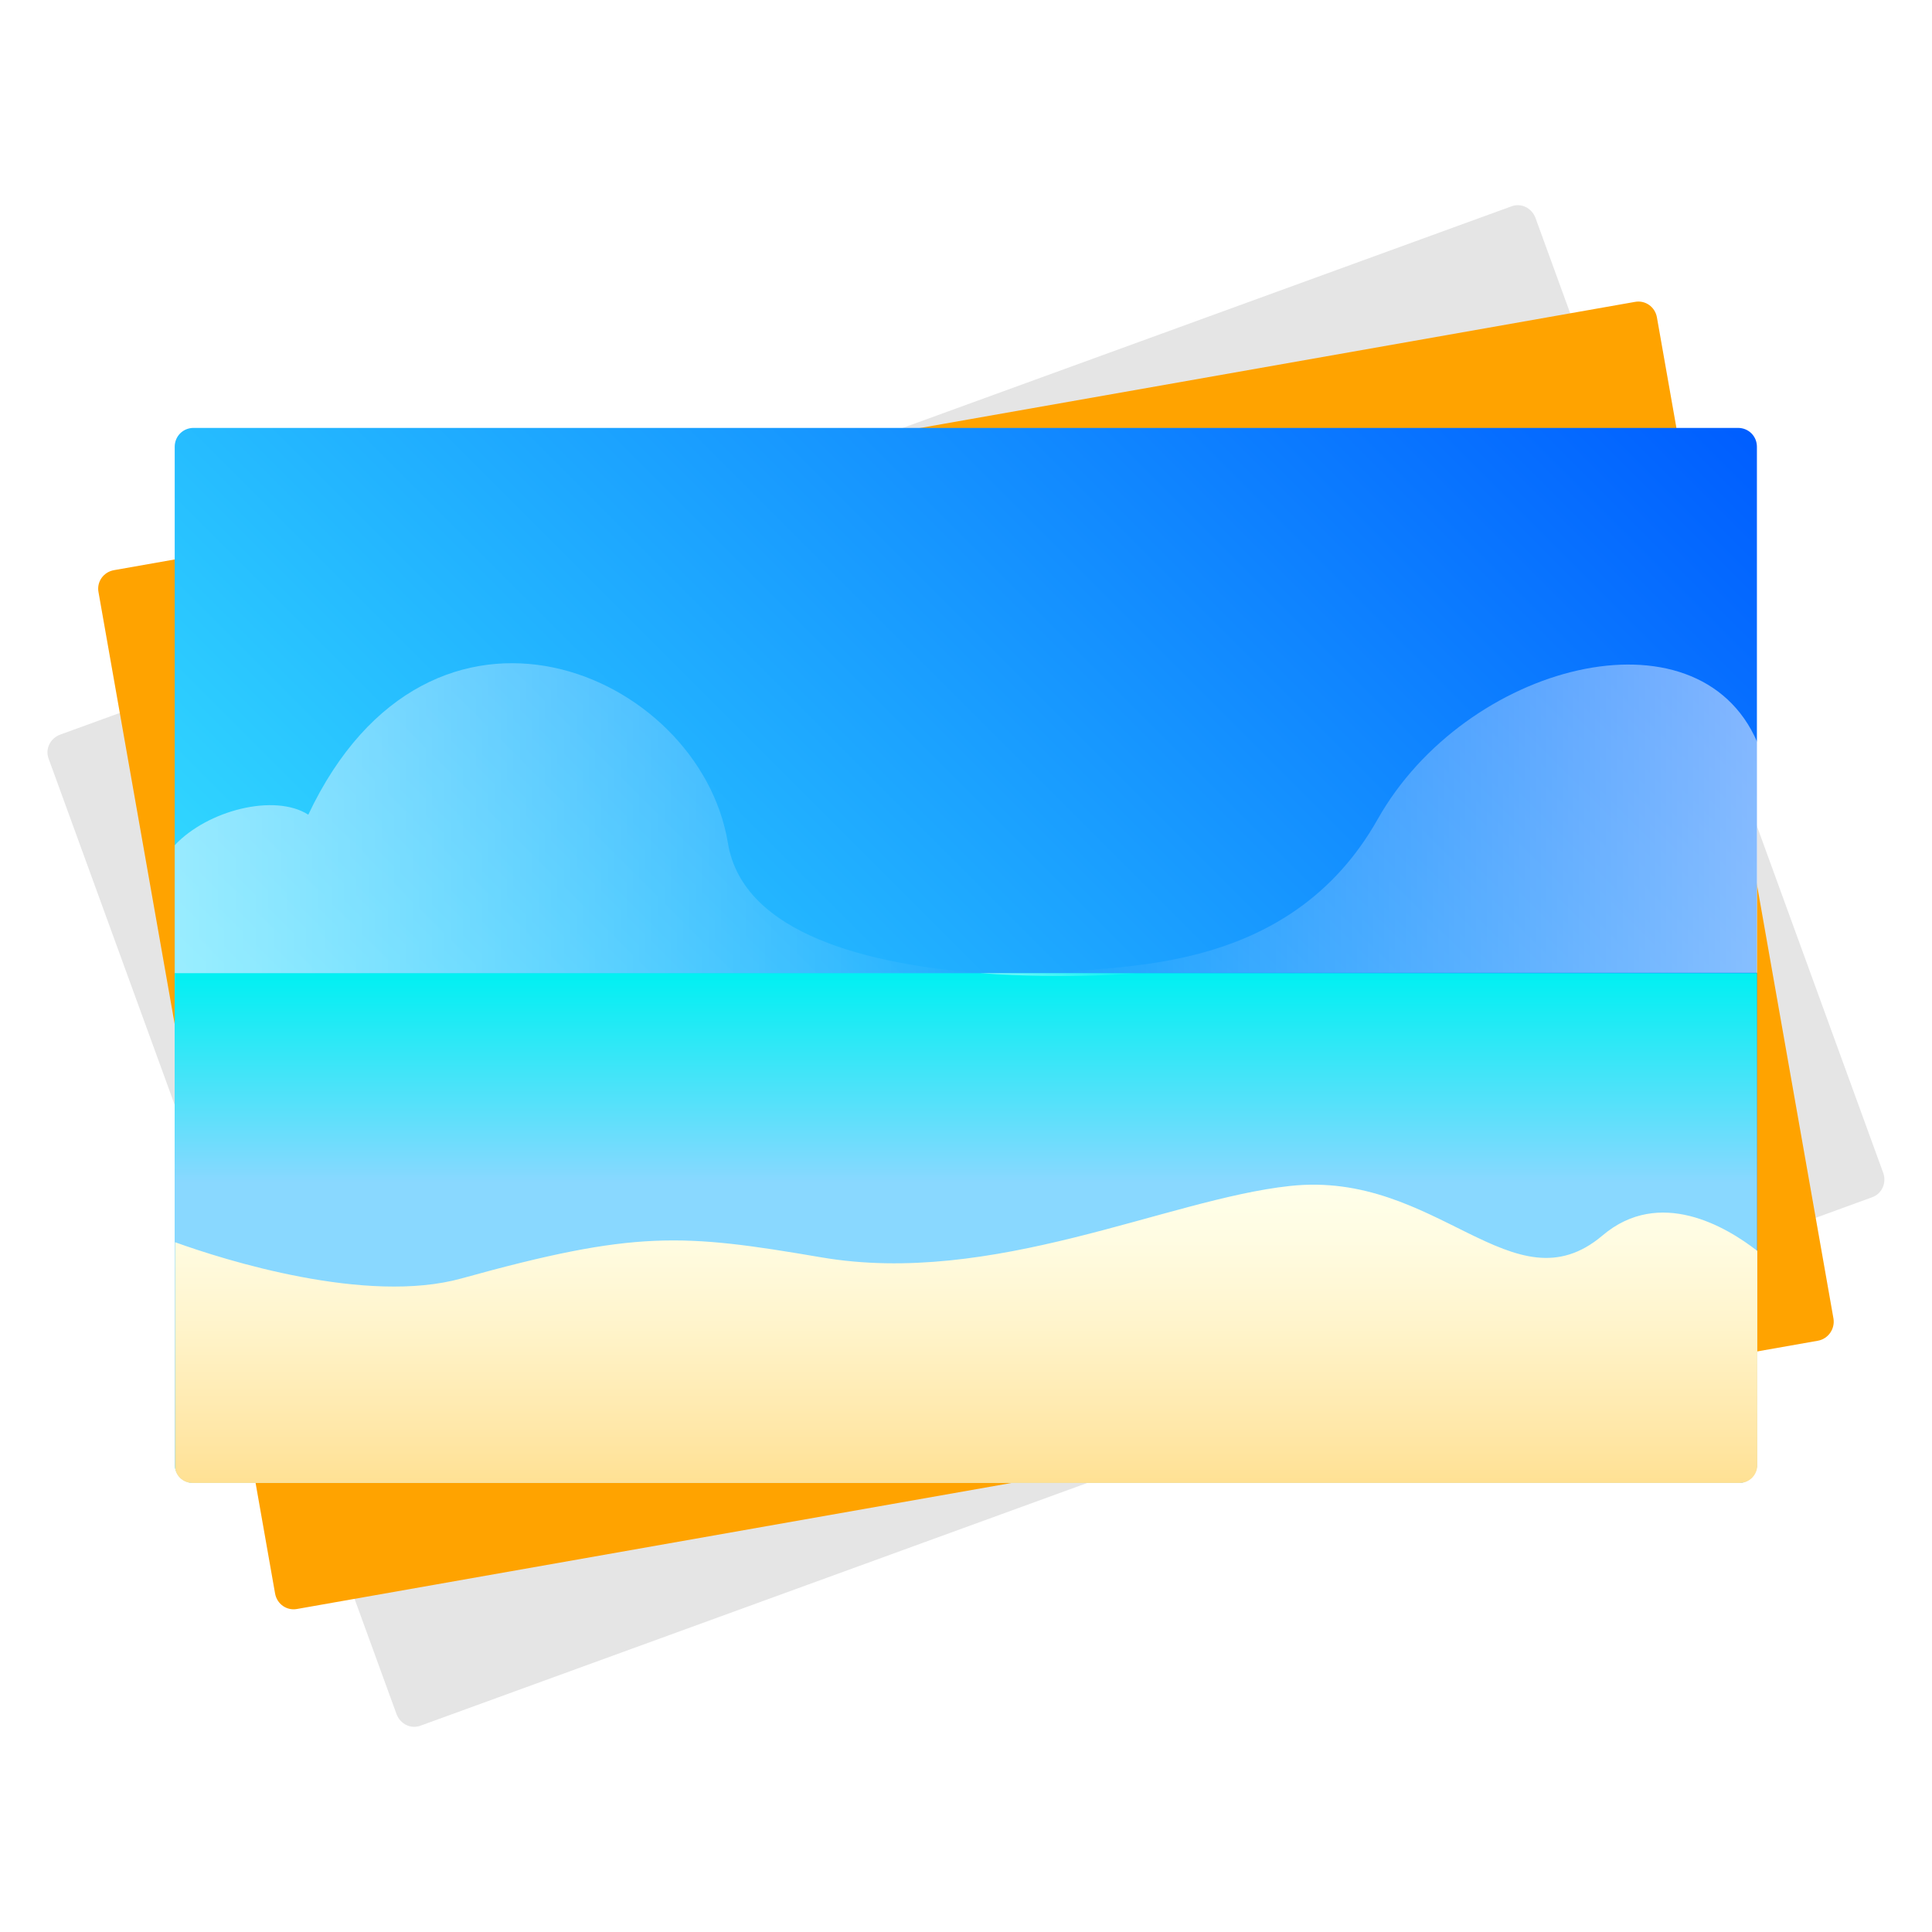
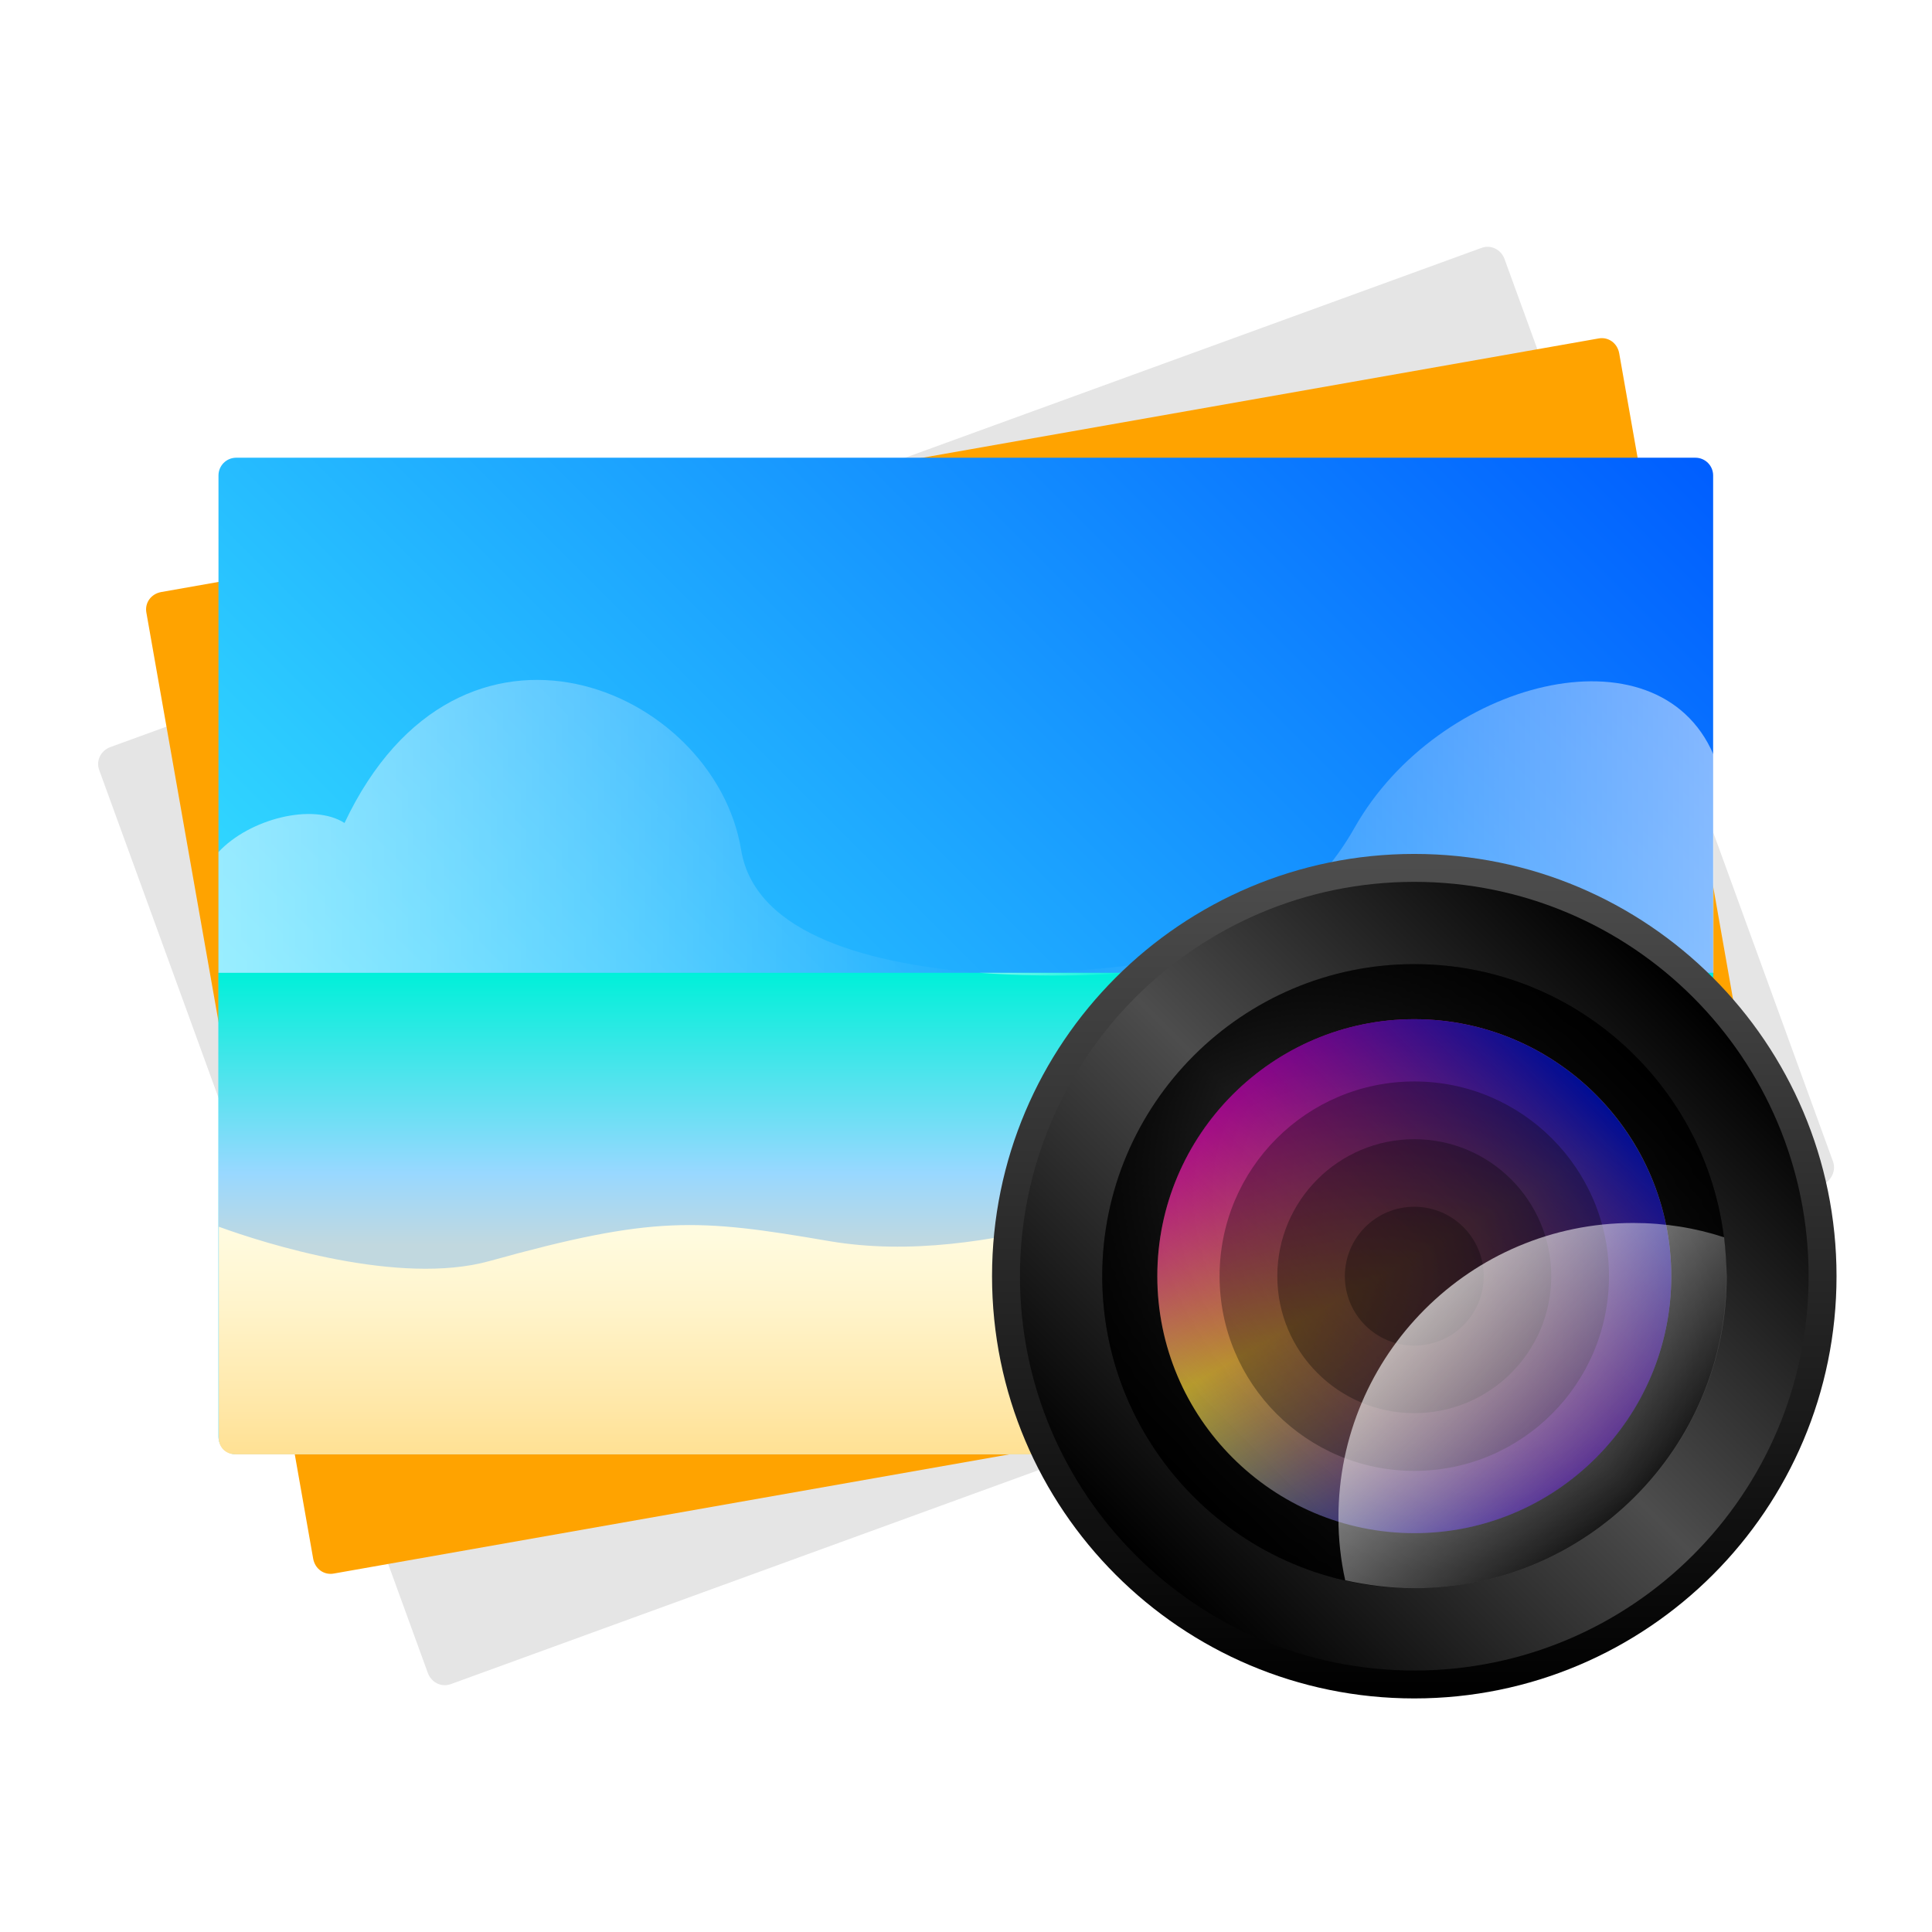
<svg xmlns="http://www.w3.org/2000/svg" version="1.1" id="Layer_3" x="0px" y="0px" viewBox="0 0 512 512" enable-background="new 0 0 512 512" xml:space="preserve">
  <g>
-     <path fill="#E5E5E5" d="M496.1,317.3l-384.6,140c-2.6,1-5.4-0.4-6.4-3L12.9,201.1c-1-2.6,0.4-5.4,3-6.4l384.6-140   c2.6-1,5.4,0.4,6.4,3l92.2,253.2C500,313.5,498.7,316.4,496.1,317.3z" />
-     <path fill="#FFA300" d="M481.8,355.3L78.7,426.4c-2.7,0.5-5.3-1.3-5.8-4.1L26.1,156.9c-0.5-2.7,1.3-5.3,4.1-5.8L433.3,80   c2.7-0.5,5.3,1.3,5.8,4.1l46.8,265.4C486.3,352.2,484.5,354.8,481.8,355.3z" />
+     <path fill="#E5E5E5" d="M482.9,314L119.5,446.3c-2.4,0.9-5.1-0.3-6.1-2.9L26.3,204.1c-0.9-2.4,0.3-5.1,2.9-6.1L392.6,65.7   c2.4-0.9,5.1,0.3,6.1,2.9l87.1,239.3C486.6,310.3,485.3,313,482.9,314z" />
+     <path fill="#FFA300" d="M469.4,349.8L88.5,417c-2.6,0.5-5-1.2-5.5-3.9L38.8,162.4c-0.5-2.6,1.2-5,3.9-5.5l380.9-67.2   c2.6-0.5,5,1.2,5.5,3.9l44.2,250.8C473.6,346.9,471.9,349.4,469.4,349.8z" />
    <g>
-       <linearGradient id="SVGID_1_" gradientUnits="userSpaceOnUse" x1="82.678" y1="426.478" x2="429.228" y2="79.928">
+       <linearGradient id="SVGID_2_" gradientUnits="userSpaceOnUse" x1="92.232" y1="417.081" x2="419.679" y2="89.634">
        <stop offset="0" style="stop-color:#3FFBFF" />
        <stop offset="1" style="stop-color:#005EFF" />
      </linearGradient>
-       <path fill="url(#SVGID_1_)" d="M460.7,393H51.3c-2.8,0-5-2.2-5-5V118.4c0-2.8,2.2-5,5-5h409.3c2.8,0,5,2.2,5,5V388    C465.7,390.7,463.4,393,460.7,393z" />
-       <linearGradient id="SVGID_2_" gradientUnits="userSpaceOnUse" x1="255.952" y1="393" x2="255.952" y2="257.9">
-         <stop offset="0.589" style="stop-color:#89D8FF" />
-         <stop offset="1" style="stop-color:#00F0F2" />
+       <path fill="url(#SVGID_2_)" d="M449.4,385.4H62.6c-2.6,0-4.7-2.1-4.7-4.7V126c0-2.6,2.1-4.7,4.7-4.7h386.7c2.6,0,4.7,2.1,4.7,4.7    v254.7C454.1,383.3,452,385.4,449.4,385.4z" />
+       <linearGradient id="SVGID_3_" gradientUnits="userSpaceOnUse" x1="255.954" y1="385.448" x2="255.954" y2="257.795">
+         <stop offset="0.434" style="stop-color:#C1D8DF" />
+         <stop offset="0.584" style="stop-color:#98D8FF" />
+         <stop offset="1" style="stop-color:#00F0D9" />
      </linearGradient>
-       <path fill="url(#SVGID_2_)" d="M460.7,393H51.3c-2.8,0-5-2.2-5-5V257.9h419.3V388C465.7,390.7,463.4,393,460.7,393z" />
+       <path fill="url(#SVGID_3_)" d="M449.4,385.4H62.6c-2.6,0-4.7-2.1-4.7-4.7V257.8H454v122.9C454.1,383.3,452,385.4,449.4,385.4z" />
      <g>
-         <linearGradient id="SVGID_3_" gradientUnits="userSpaceOnUse" x1="259.8" y1="258.278" x2="302.4" y2="258.278">
+         <linearGradient id="SVGID_4_" gradientUnits="userSpaceOnUse" x1="259.591" y1="258.152" x2="299.842" y2="258.152">
          <stop offset="4.926108e-03" style="stop-color:#FFFFFF" />
          <stop offset="1" style="stop-color:#FFFFFF;stop-opacity:0" />
        </linearGradient>
-         <path opacity="0.5" fill="url(#SVGID_3_)" enable-background="new    " d="M302.4,257.9h-42.6     C282.6,259.6,302.4,257.9,302.4,257.9z" />
-         <linearGradient id="SVGID_4_" gradientUnits="userSpaceOnUse" x1="46.3" y1="216.829" x2="259.8" y2="216.829">
+         <path opacity="0.5" fill="url(#SVGID_4_)" enable-background="new    " d="M299.8,257.8h-40.3     C281.1,259.4,299.8,257.8,299.8,257.8z" />
+         <linearGradient id="SVGID_5_" gradientUnits="userSpaceOnUse" x1="57.859" y1="218.988" x2="259.591" y2="218.988">
          <stop offset="4.926108e-03" style="stop-color:#FFFFFF" />
          <stop offset="1" style="stop-color:#FFFFFF;stop-opacity:0" />
        </linearGradient>
-         <path opacity="0.5" fill="url(#SVGID_4_)" enable-background="new    " d="M192.9,223.4c-7.5-45.5-78.8-76-111.2-7.5     c-8.9-5.7-26.7-1.2-35.4,8.1v33.9h213.5C230.8,255.6,196.9,247.8,192.9,223.4z" />
+         <path opacity="0.5" fill="url(#SVGID_5_)" enable-background="new    " d="M196.4,225.2c-7.1-43-74.5-71.8-105.1-7.1     c-8.4-5.4-25.2-1.1-33.4,7.7v32h201.7C232.2,255.6,200.2,248.3,196.4,225.2z" />
      </g>
      <g>
-         <linearGradient id="SVGID_5_" gradientUnits="userSpaceOnUse" x1="281.8" y1="216.957" x2="465.7" y2="216.957">
+         <linearGradient id="SVGID_6_" gradientUnits="userSpaceOnUse" x1="280.378" y1="219.109" x2="454.141" y2="219.109">
          <stop offset="0" style="stop-color:#FFFFFF;stop-opacity:0" />
          <stop offset="0.995" style="stop-color:#FFFFFF" />
        </linearGradient>
-         <path opacity="0.5" fill="url(#SVGID_5_)" enable-background="new    " d="M465.7,196.7c-15.8-36.7-77.3-20.9-100.6,20.4     c-23.1,41-67.7,38.3-83.3,40.7h183.9L465.7,196.7L465.7,196.7z" />
+         <path opacity="0.5" fill="url(#SVGID_6_)" enable-background="new    " d="M454.1,200c-14.9-34.7-73-19.7-95.1,19.3     c-21.8,38.7-64,36.2-78.7,38.5h173.8L454.1,200L454.1,200z" />
      </g>
-       <linearGradient id="SVGID_6_" gradientUnits="userSpaceOnUse" x1="256.048" y1="393" x2="256.048" y2="313.953">
+       <linearGradient id="SVGID_7_" gradientUnits="userSpaceOnUse" x1="256.046" y1="385.448" x2="256.046" y2="310.759">
        <stop offset="4.926108e-03" style="stop-color:#FFE194" />
        <stop offset="0.165" style="stop-color:#FFE7A7" />
        <stop offset="0.524" style="stop-color:#FFF4CB" />
        <stop offset="0.815" style="stop-color:#FFFCE2" />
        <stop offset="1" style="stop-color:#FFFFEA" />
      </linearGradient>
-       <path fill="url(#SVGID_6_)" d="M51,393h410c2.6,0,4.7-2.1,4.7-4.7v-56.8c-8.2-6.4-25.9-16.9-41-4.1    c-23.7,20.1-43.8-17.4-82.9-13.1c-32.5,3.5-78.7,26.7-124.2,18.9c-36.9-6.3-49.2-7.2-95.3,5.6c-25.2,7-62.9-4.9-75.9-9.6v59.2    C46.3,390.9,48.4,393,51,393z" />
+       <path fill="url(#SVGID_7_)" d="M62.3,385.4h387.4c2.5,0,4.4-2,4.4-4.4v-53.7c-7.7-6-24.5-16-38.7-3.9    c-22.4,19-41.4-16.4-78.3-12.4c-30.7,3.3-74.4,25.2-117.4,17.9c-34.9-6-46.5-6.8-90,5.3c-23.8,6.6-59.4-4.6-71.7-9.1v55.9    C57.9,383.5,59.8,385.4,62.3,385.4z" />
+     </g>
+   </g>
+   <g>
+     <g>
+       <linearGradient id="SVGID_8_" gradientUnits="userSpaceOnUse" x1="374.818" y1="450.07" x2="374.818" y2="226.269">
+         <stop offset="0" style="stop-color:#000000" />
+         <stop offset="0.988" style="stop-color:#4D4D4D" />
+       </linearGradient>
+       <circle fill="url(#SVGID_8_)" cx="374.8" cy="338.2" r="111.9" />
+     </g>
+     <g>
+       <linearGradient id="SVGID_9_" gradientUnits="userSpaceOnUse" x1="300.925" y1="412.062" x2="448.71" y2="264.277">
+         <stop offset="0" style="stop-color:#000000" />
+         <stop offset="0.5" style="stop-color:#4D4D4D" />
+         <stop offset="1" style="stop-color:#000000" />
+       </linearGradient>
+       <circle fill="url(#SVGID_9_)" cx="374.8" cy="338.2" r="104.5" />
+       <linearGradient id="SVGID_10_" gradientUnits="userSpaceOnUse" x1="316.368" y1="396.62" x2="433.268" y2="279.719">
+         <stop offset="0" style="stop-color:#000000" />
+         <stop offset="0.5" style="stop-color:#4D4D4D" />
+         <stop offset="1" style="stop-color:#000000" />
+       </linearGradient>
+       <path fill="url(#SVGID_10_)" d="M374.8,420.9c-45.6,0-82.7-37.1-82.7-82.7s37.1-82.7,82.7-82.7s82.7,37.1,82.7,82.7    S420.4,420.9,374.8,420.9z" />
+       <radialGradient id="SVGID_11_" cx="376.03" cy="338.17" r="103.289" gradientUnits="userSpaceOnUse">
+         <stop offset="0" style="stop-color:#000000;stop-opacity:0" />
+         <stop offset="0.859" style="stop-color:#000000;stop-opacity:0.859" />
+         <stop offset="1" style="stop-color:#000000" />
+       </radialGradient>
+       <path fill="url(#SVGID_11_)" d="M374.8,420.9c-45.6,0-82.7-37.1-82.7-82.7s37.1-82.7,82.7-82.7s82.7,37.1,82.7,82.7    S420.4,420.9,374.8,420.9z" />
+       <linearGradient id="SVGID_12_" gradientUnits="userSpaceOnUse" x1="326.687" y1="386.301" x2="422.93" y2="290.057">
+         <stop offset="0" style="stop-color:#000000" />
+         <stop offset="0.5" style="stop-color:#4D4D4D" />
+         <stop offset="1" style="stop-color:#000000" />
+       </linearGradient>
+       <path fill="url(#SVGID_12_)" d="M374.8,406.3c-37.6,0-68.1-30.6-68.1-68.1c0-37.6,30.6-68.1,68.1-68.1s68.1,30.6,68.1,68.1    S412.4,406.3,374.8,406.3z" />
+       <radialGradient id="SVGID_13_" cx="374.818" cy="338.17" r="82.456" gradientUnits="userSpaceOnUse">
+         <stop offset="0" style="stop-color:#000000;stop-opacity:0" />
+         <stop offset="0.859" style="stop-color:#000000;stop-opacity:0.859" />
+         <stop offset="1" style="stop-color:#000000" />
+       </radialGradient>
+       <path fill="url(#SVGID_13_)" d="M374.8,406.3c-37.6,0-68.1-30.6-68.1-68.1c0-37.6,30.6-68.1,68.1-68.1s68.1,30.6,68.1,68.1    S412.4,406.3,374.8,406.3z" />
+       <g>
+         <g opacity="0.7">
+           <g>
+             <linearGradient id="SVGID_14_" gradientUnits="userSpaceOnUse" x1="408.854" y1="397.14" x2="340.777" y2="279.227">
+               <stop offset="0" style="stop-color:#0019D4" />
+               <stop offset="0.534" style="stop-color:#FFE53F" />
+               <stop offset="1" style="stop-color:#FF00F1" />
+             </linearGradient>
+             <path fill="url(#SVGID_14_)" d="M374.8,406.3c-37.6,0-68.1-30.6-68.1-68.1s30.6-68.1,68.1-68.1s68.1,30.6,68.1,68.1       S412.4,406.3,374.8,406.3z" />
+           </g>
+           <defs>
+             <filter id="Adobe_OpacityMaskFilter" filterUnits="userSpaceOnUse" x="306.7" y="270.1" width="136.2" height="136.2">
+               <feColorMatrix type="matrix" values="1 0 0 0 0  0 1 0 0 0  0 0 1 0 0  0 0 0 1 0" />
+             </filter>
+           </defs>
+           <mask maskUnits="userSpaceOnUse" x="306.7" y="270.1" width="136.2" height="136.2" id="SVGID_1_">
+             <g filter="url(#Adobe_OpacityMaskFilter)">
+ 					</g>
+           </mask>
+           <g opacity="0.75" mask="url(#SVGID_1_)">
+             <path d="M374.8,406.3c-37.6,0-68.1-30.6-68.1-68.1s30.6-68.1,68.1-68.1s68.1,30.6,68.1,68.1S412.4,406.3,374.8,406.3z" />
+           </g>
+         </g>
+         <linearGradient id="SVGID_15_" gradientUnits="userSpaceOnUse" x1="326.696" y1="386.31" x2="422.94" y2="290.066">
+           <stop offset="0" style="stop-color:#E9003A;stop-opacity:0" />
+           <stop offset="1" style="stop-color:#000D94" />
+         </linearGradient>
+         <path fill="url(#SVGID_15_)" d="M374.8,406.3c-37.6,0-68.1-30.6-68.1-68.1s30.6-68.1,68.1-68.1s68.1,30.6,68.1,68.1     S412.4,406.3,374.8,406.3z" />
+         <circle opacity="0.3" enable-background="new    " cx="374.8" cy="338.2" r="51.6" />
+         <circle opacity="0.3" enable-background="new    " cx="374.8" cy="338.2" r="36.3" />
+         <circle opacity="0.3" enable-background="new    " cx="374.8" cy="338.2" r="18.4" />
+       </g>
+       <linearGradient id="SVGID_16_" gradientUnits="userSpaceOnUse" x1="374.276" y1="340.877" x2="435.056" y2="401.658">
+         <stop offset="0" style="stop-color:#FFFFFF;stop-opacity:0.7" />
+         <stop offset="0.145" style="stop-color:#FFFFFF;stop-opacity:0.599" />
+         <stop offset="1" style="stop-color:#FFFFFF;stop-opacity:0" />
+       </linearGradient>
+       <path fill="url(#SVGID_16_)" d="M456.9,327.9c-7.6-2.5-15.7-3.8-24.1-3.8c-43.1,0-78.1,35-78.1,78.1c0,5.7,0.6,11.2,1.8,16.6    c5.9,1.3,12,2.1,18.4,2.1c45.6,0,82.7-37.1,82.7-82.7C457.5,334.7,457.3,331.3,456.9,327.9z" />
    </g>
  </g>
</svg>
